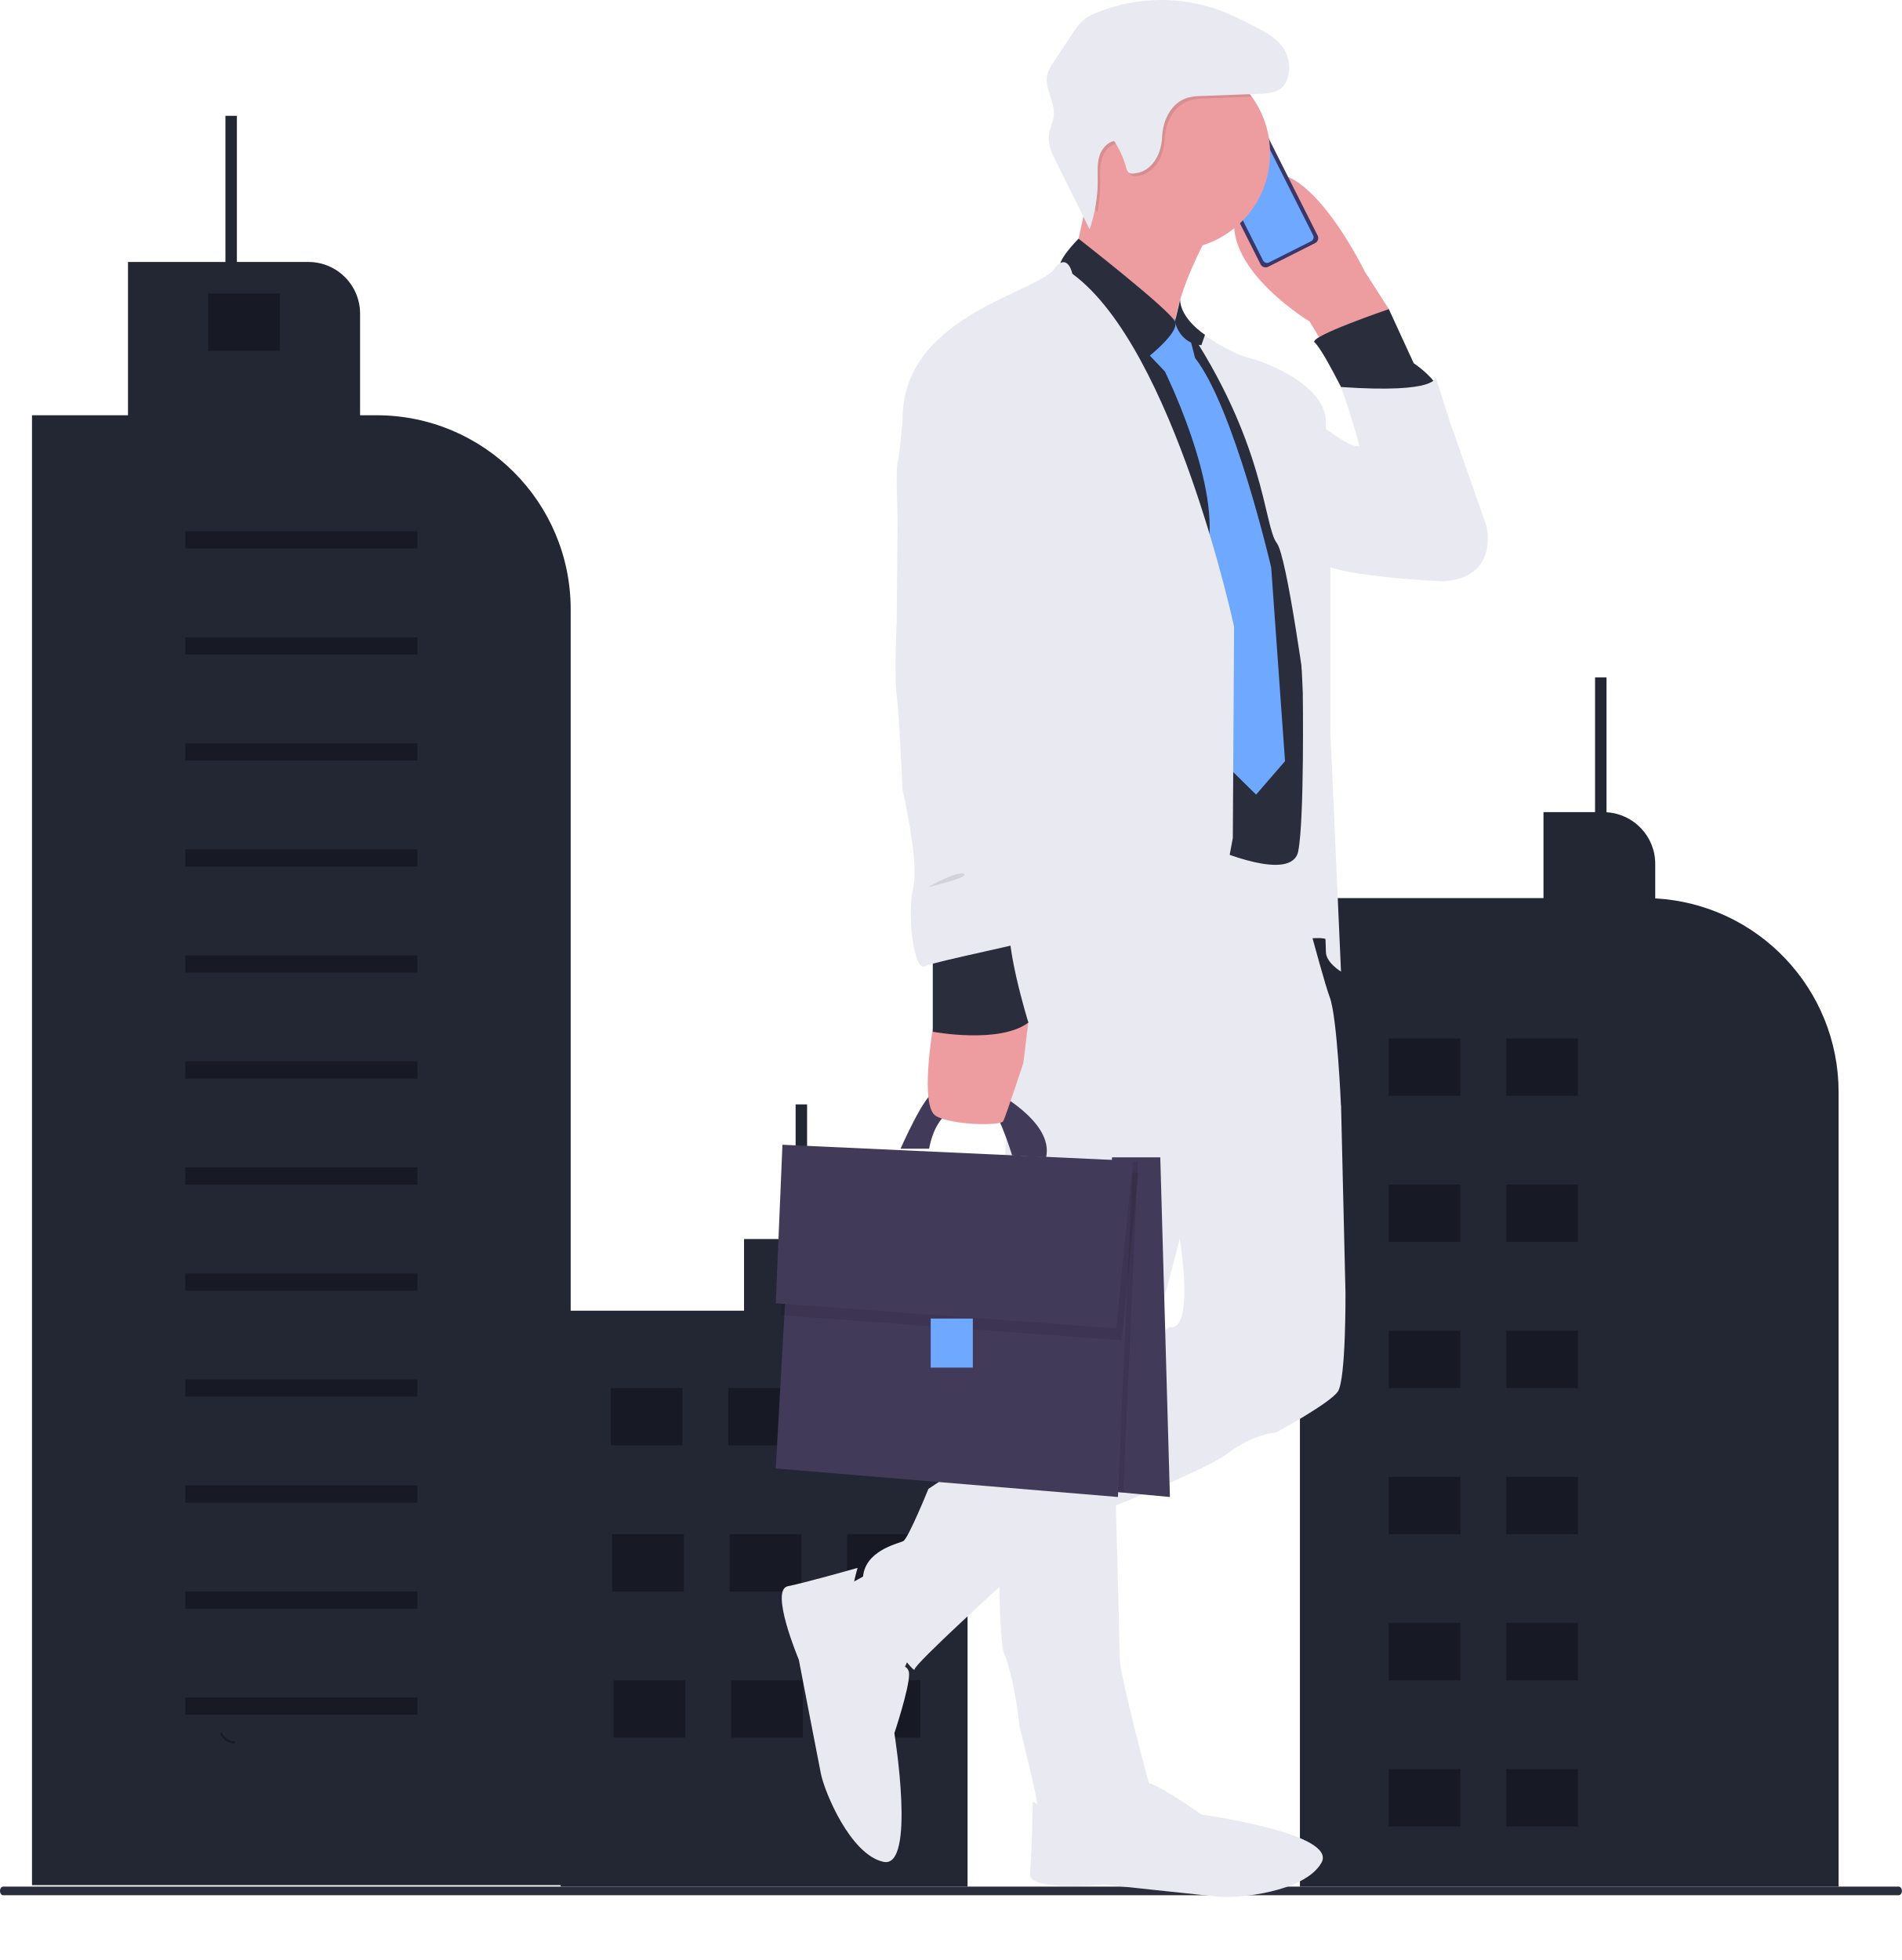
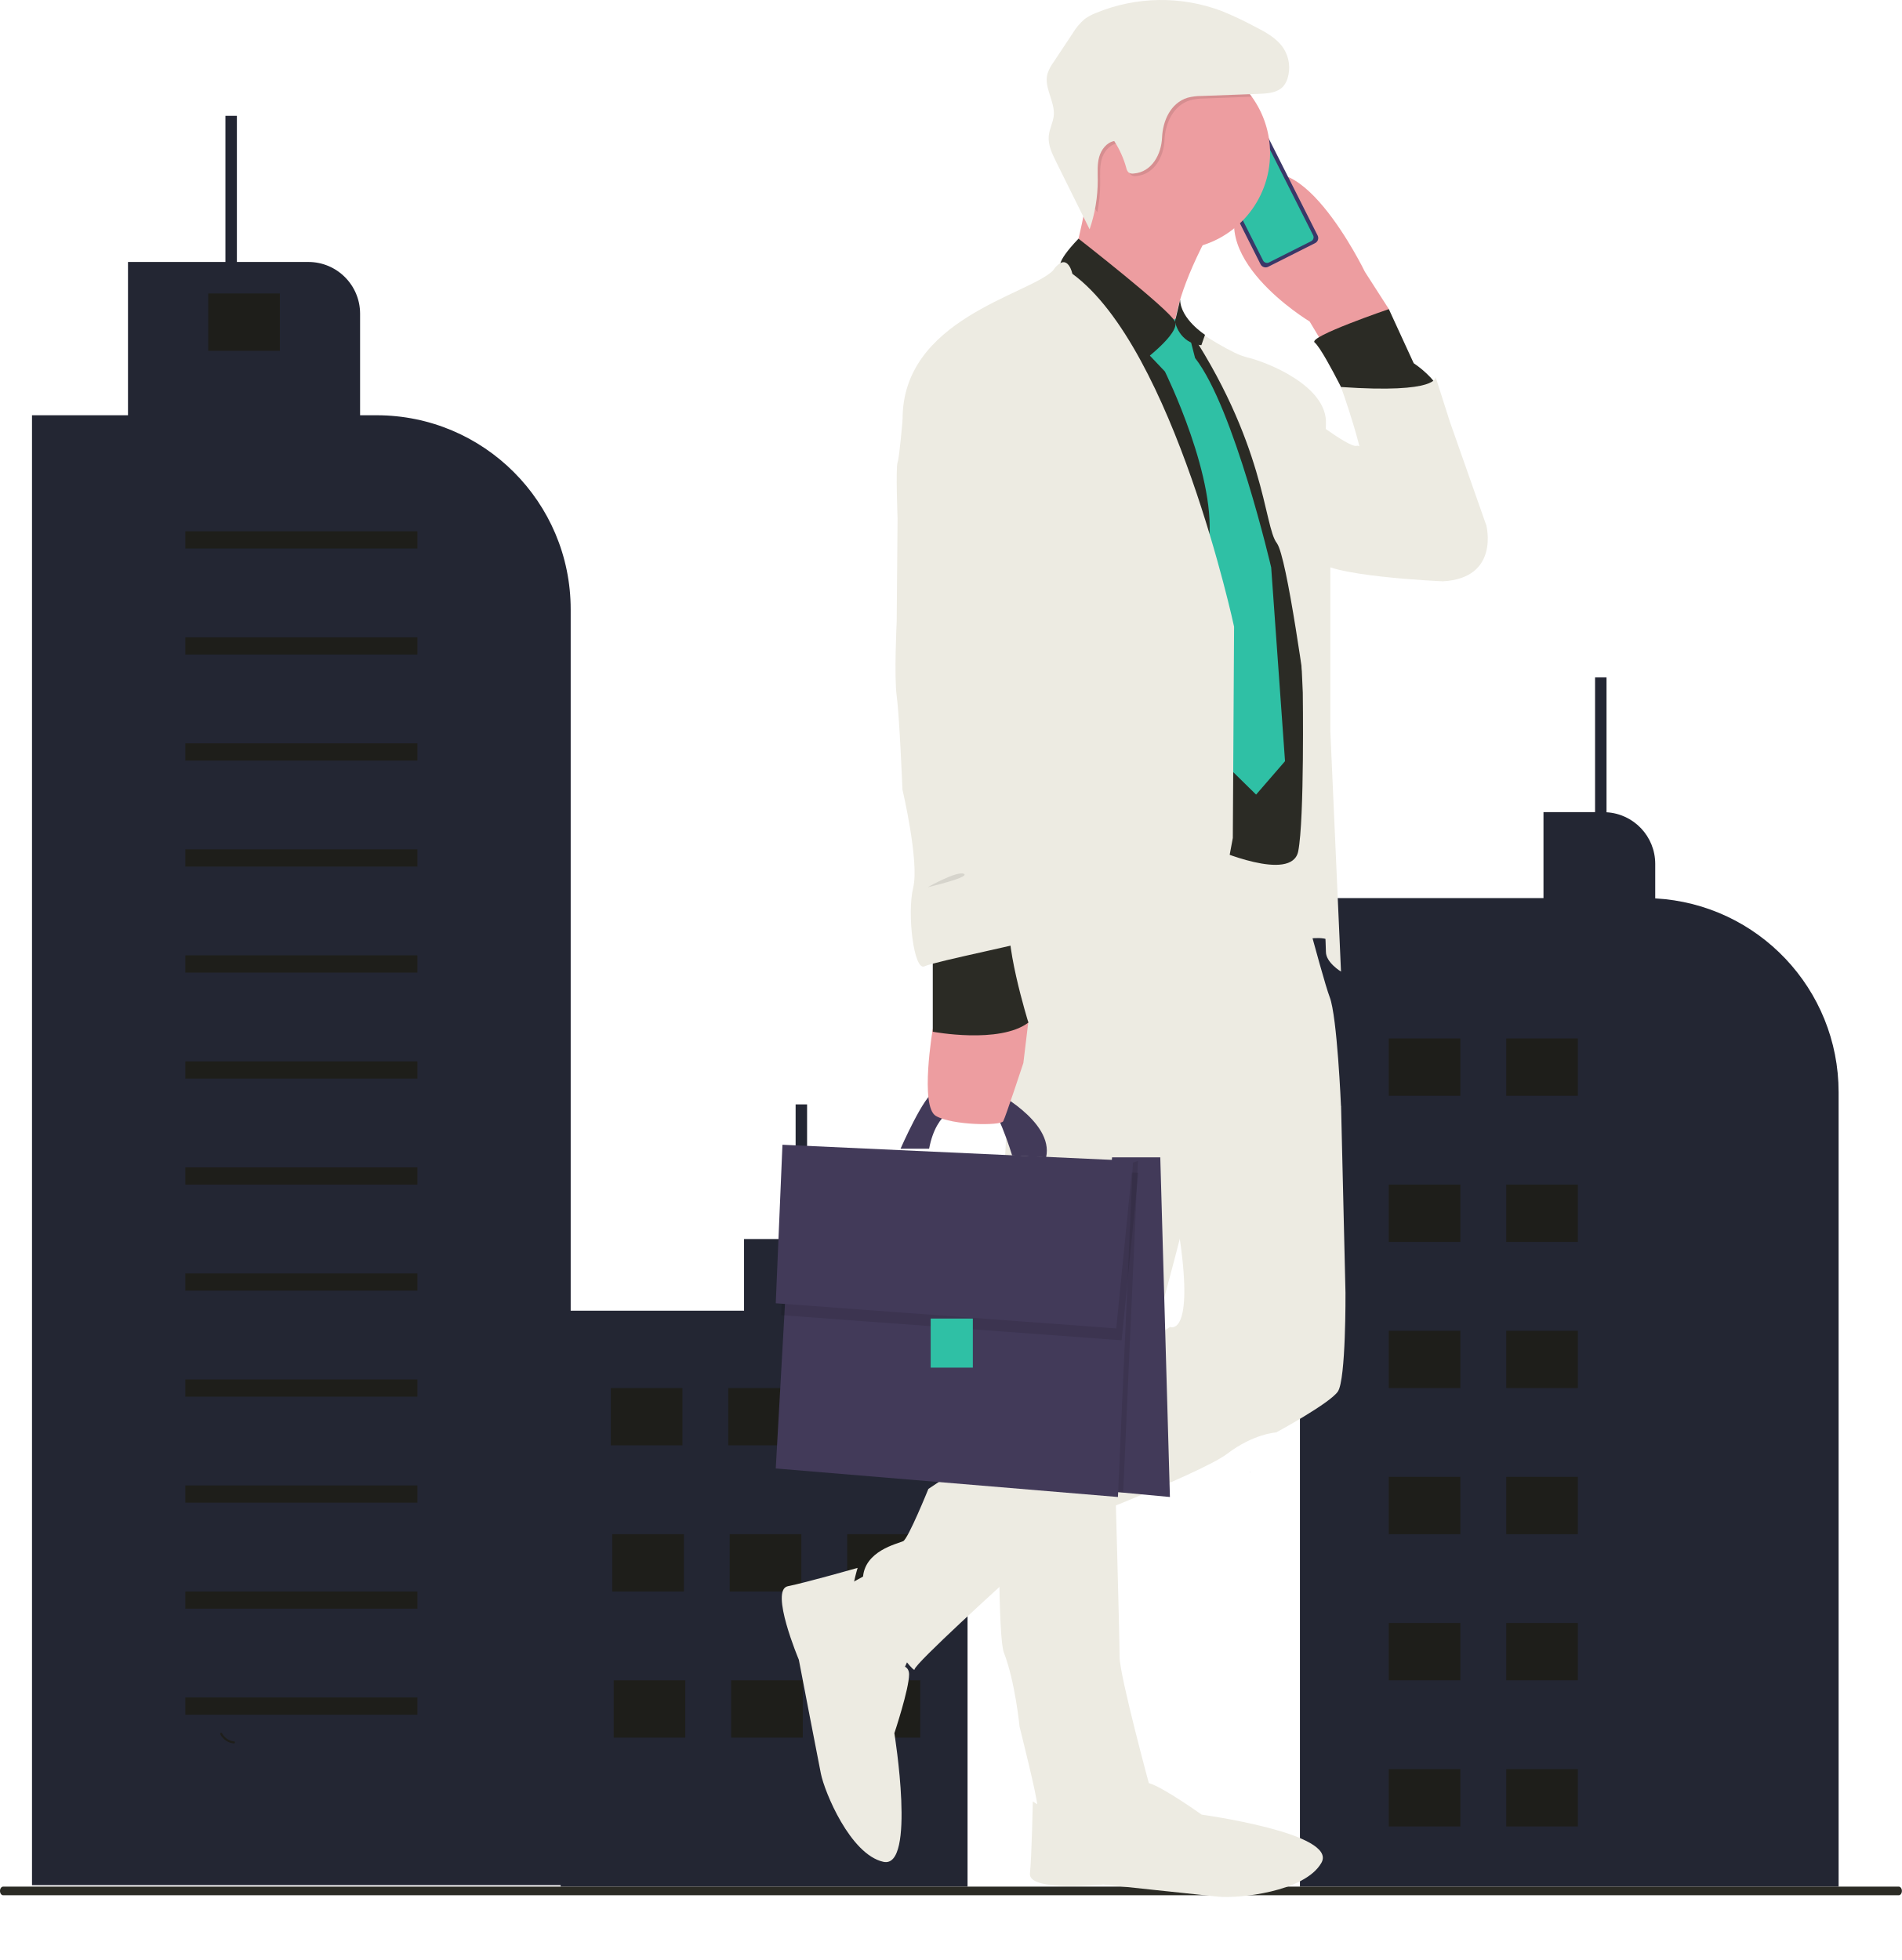
<svg xmlns="http://www.w3.org/2000/svg" width="755.916" height="779.013" viewBox="0 0 755.916 779.013">
  <g transform="translate(-510.674 -142.449)">
    <path d="M424.736,259.7h-6.555V219.34a20.566,20.566,0,0,0-20.566-20.566h-28.4V140.692h-4.555v58.081H325.934V259.7H287.783V843.93h214.1V336.852A77.15,77.15,0,0,0,424.736,259.7Z" transform="translate(235.61 47.795)" fill="#232633" />
    <path d="M595.238,567.689h-5.654v-7.9a20.551,20.551,0,0,0-19.36-20.506V485.692h-4.555v53.526h-20.5v28.471H472.283V796.6H634V606.45A38.761,38.761,0,0,0,595.238,567.689Z" transform="translate(261.227 95.697)" fill="#232633" />
    <path d="M871.5,424.506V410.784a20.549,20.549,0,0,0-19.36-20.506V336.692h-4.555v53.526h-20.5v34.165h-96.8v392.9h214.1V501.533A77.147,77.147,0,0,0,871.5,424.506Z" transform="translate(297.049 75.01)" fill="#232633" />
-     <rect width="28.471" height="22.777" transform="translate(1062.636 555.195)" fill="#171A24" />
-     <rect width="28.471" height="22.777" transform="translate(1109.329 555.195)" fill="#171A24" />
-     <rect width="28.471" height="22.777" transform="translate(1062.636 613.277)" fill="#171A24" />
-     <rect width="28.471" height="22.777" transform="translate(1109.329 613.277)" fill="#171A24" />
-     <rect width="28.471" height="22.777" transform="translate(1062.636 671.357)" fill="#171A24" />
-     <rect width="28.471" height="22.777" transform="translate(1109.329 671.357)" fill="#171A24" />
-     <rect width="28.471" height="22.777" transform="translate(1062.636 729.439)" fill="#171A24" />
-     <rect width="28.471" height="22.777" transform="translate(1109.329 729.439)" fill="#171A24" />
-     <rect width="28.471" height="22.777" transform="translate(1062.636 787.52)" fill="#171A24" />
-     <rect width="28.471" height="22.777" transform="translate(1109.329 787.52)" fill="#171A24" />
-     <rect width="28.471" height="22.777" transform="translate(1062.636 845.602)" fill="#171A24" />
-     <rect width="28.471" height="22.777" transform="translate(1109.329 845.602)" fill="#171A24" />
-     <rect width="92.246" height="6.833" transform="translate(584.321 353.619)" fill="#171A24" />
-     <rect width="92.246" height="6.833" transform="translate(584.321 395.758)" fill="#171A24" />
-     <rect width="92.246" height="6.833" transform="translate(584.321 437.895)" fill="#171A24" />
-     <rect width="92.246" height="6.833" transform="translate(584.321 480.031)" fill="#171A24" />
-     <rect width="92.246" height="6.833" transform="translate(584.321 522.17)" fill="#171A24" />
-     <rect width="92.246" height="6.833" transform="translate(584.321 564.307)" fill="#171A24" />
-     <rect width="92.246" height="6.833" transform="translate(584.321 606.443)" fill="#171A24" />
-     <rect width="92.246" height="6.833" transform="translate(584.321 648.582)" fill="#171A24" />
-     <rect width="92.246" height="6.833" transform="translate(584.321 690.719)" fill="#171A24" />
-     <rect width="92.246" height="6.833" transform="translate(584.321 732.855)" fill="#171A24" />
-     <rect width="92.246" height="6.833" transform="translate(584.321 774.994)" fill="#171A24" />
-     <rect width="92.246" height="6.833" transform="translate(584.321 817.131)" fill="#171A24" />
-     <rect width="28.471" height="22.777" transform="translate(753.44 694.135)" fill="#171A24" />
-     <rect width="28.471" height="22.777" transform="translate(800.132 694.135)" fill="#171A24" />
-     <rect width="28.471" height="22.777" transform="translate(846.825 694.135)" fill="#171A24" />
-     <rect width="28.471" height="22.777" transform="translate(754.009 752.217)" fill="#171A24" />
-     <rect width="28.471" height="22.777" transform="translate(800.702 752.217)" fill="#171A24" />
-     <rect width="28.471" height="22.777" transform="translate(847.395 752.217)" fill="#171A24" />
-     <rect width="28.471" height="22.777" transform="translate(754.579 810.297)" fill="#171A24" />
-     <rect width="28.471" height="22.777" transform="translate(801.271 810.297)" fill="#171A24" />
-     <rect width="28.471" height="22.777" transform="translate(847.964 810.297)" fill="#171A24" />
-     <rect width="28.471" height="22.777" transform="translate(593.432 259.096)" fill="#171A24" />
-     <path d="M354.189,705.182a6.133,6.133,0,0,0,4.818,3.264c.518.051.37.846-.145.8a6.873,6.873,0,0,1-5.338-3.6.418.418,0,0,1,.1-.563A.407.407,0,0,1,354.189,705.182Z" transform="translate(244.729 126.15)" fill="#171A24" />
-     <path d="M804.695,734.2a20.882,20.882,0,0,0,14.691-3.986c.418-.311.878.354.456.664a21.719,21.719,0,0,1-15.291,4.119C804.033,734.937,804.18,734.142,804.695,734.2Z" transform="translate(307.316 129.637)" fill="#171A24" />
+     <rect width="28.471" height="22.777" transform="translate(1062.636 555.195)" fill="#1E1E1A" />
+     <rect width="28.471" height="22.777" transform="translate(1109.329 555.195)" fill="#1E1E1A" />
+     <rect width="28.471" height="22.777" transform="translate(1062.636 613.277)" fill="#1E1E1A" />
+     <rect width="28.471" height="22.777" transform="translate(1109.329 613.277)" fill="#1E1E1A" />
+     <rect width="28.471" height="22.777" transform="translate(1062.636 671.357)" fill="#1E1E1A" />
+     <rect width="28.471" height="22.777" transform="translate(1109.329 671.357)" fill="#1E1E1A" />
+     <rect width="28.471" height="22.777" transform="translate(1062.636 729.439)" fill="#1E1E1A" />
+     <rect width="28.471" height="22.777" transform="translate(1109.329 729.439)" fill="#1E1E1A" />
+     <rect width="28.471" height="22.777" transform="translate(1062.636 787.52)" fill="#1E1E1A" />
+     <rect width="28.471" height="22.777" transform="translate(1109.329 787.52)" fill="#1E1E1A" />
+     <rect width="28.471" height="22.777" transform="translate(1062.636 845.602)" fill="#1E1E1A" />
+     <rect width="28.471" height="22.777" transform="translate(1109.329 845.602)" fill="#1E1E1A" />
+     <rect width="92.246" height="6.833" transform="translate(584.321 353.619)" fill="#1E1E1A" />
+     <rect width="92.246" height="6.833" transform="translate(584.321 395.758)" fill="#1E1E1A" />
+     <rect width="92.246" height="6.833" transform="translate(584.321 437.895)" fill="#1E1E1A" />
+     <rect width="92.246" height="6.833" transform="translate(584.321 480.031)" fill="#1E1E1A" />
+     <rect width="92.246" height="6.833" transform="translate(584.321 522.17)" fill="#1E1E1A" />
+     <rect width="92.246" height="6.833" transform="translate(584.321 564.307)" fill="#1E1E1A" />
+     <rect width="92.246" height="6.833" transform="translate(584.321 606.443)" fill="#1E1E1A" />
+     <rect width="92.246" height="6.833" transform="translate(584.321 648.582)" fill="#1E1E1A" />
+     <rect width="92.246" height="6.833" transform="translate(584.321 690.719)" fill="#1E1E1A" />
+     <rect width="92.246" height="6.833" transform="translate(584.321 732.855)" fill="#1E1E1A" />
+     <rect width="92.246" height="6.833" transform="translate(584.321 774.994)" fill="#1E1E1A" />
+     <rect width="92.246" height="6.833" transform="translate(584.321 817.131)" fill="#1E1E1A" />
+     <rect width="28.471" height="22.777" transform="translate(753.44 694.135)" fill="#1E1E1A" />
+     <rect width="28.471" height="22.777" transform="translate(800.132 694.135)" fill="#1E1E1A" />
+     <rect width="28.471" height="22.777" transform="translate(846.825 694.135)" fill="#1E1E1A" />
+     <rect width="28.471" height="22.777" transform="translate(754.009 752.217)" fill="#1E1E1A" />
+     <rect width="28.471" height="22.777" transform="translate(800.702 752.217)" fill="#1E1E1A" />
+     <rect width="28.471" height="22.777" transform="translate(847.395 752.217)" fill="#1E1E1A" />
+     <rect width="28.471" height="22.777" transform="translate(754.579 810.297)" fill="#1E1E1A" />
+     <rect width="28.471" height="22.777" transform="translate(801.271 810.297)" fill="#1E1E1A" />
+     <rect width="28.471" height="22.777" transform="translate(847.964 810.297)" fill="#1E1E1A" />
+     <rect width="28.471" height="22.777" transform="translate(593.432 259.096)" fill="#1E1E1A" />
+     <path d="M354.189,705.182a6.133,6.133,0,0,0,4.818,3.264c.518.051.37.846-.145.8a6.873,6.873,0,0,1-5.338-3.6.418.418,0,0,1,.1-.563A.407.407,0,0,1,354.189,705.182Z" transform="translate(244.729 126.15)" fill="#1E1E1A" />
+     <path d="M804.695,734.2a20.882,20.882,0,0,0,14.691-3.986c.418-.311.878.354.456.664a21.719,21.719,0,0,1-15.291,4.119C804.033,734.937,804.18,734.142,804.695,734.2Z" transform="translate(307.316 129.637)" fill="#1E1E1A" />
    <path d="M712.844,614.281a.443.443,0,0,0,.2-.356c-.059.052-.114.107-.178.158C712.862,614.151,712.86,614.213,712.844,614.281Z" transform="translate(294.628 113.502)" fill="#CFD2E0" />
-     <path d="M623.3,478.869l-5.078,2.6a.2.2,0,0,1-.186-.362l5.078-2.6a.2.2,0,0,1,.186.362Z" transform="translate(281.451 94.697)" fill="#171A24" />
-     <ellipse cx="0.163" cy="0.163" rx="0.163" ry="0.163" transform="translate(905.293 572.814)" fill="#171A24" />
-     <path d="M255.615,690.439c0,.945.556,1.714,1.246,1.717h753.417c.692,0,1.253-.769,1.253-1.717s-.561-1.717-1.253-1.717H256.868c-.69,0-1.251.761-1.253,1.707Z" transform="translate(255.059 203.572)" fill="#2A2D3C" />
+     <path d="M623.3,478.869l-5.078,2.6a.2.2,0,0,1-.186-.362l5.078-2.6a.2.2,0,0,1,.186.362Z" transform="translate(281.451 94.697)" fill="#1E1E1A" />
+     <ellipse cx="0.163" cy="0.163" rx="0.163" ry="0.163" transform="translate(905.293 572.814)" fill="#1E1E1A" />
+     <path d="M255.615,690.439c0,.945.556,1.714,1.246,1.717h753.417c.692,0,1.253-.769,1.253-1.717s-.561-1.717-1.253-1.717H256.868c-.69,0-1.251.761-1.253,1.707Z" transform="translate(255.059 203.572)" fill="#2B2B25" />
    <path d="M516.68,151.15c-19.5,39.55-7.39,47.82-5.46,48.84-4.13-1.92-57.81-27.14-50.75-33.54,4.59-4.17,8.52-22.31,10.83-35.31,1.37-7.76,2.17-13.69,2.17-13.69l56.33,10.33A265.57,265.57,0,0,0,516.68,151.15Z" transform="translate(471.36 89.988)" fill="#ed9da0" />
-     <path d="M796.088,574.691l-8.762,18.986-16.065-1.46-10.222-33.591,16.064-8.762Z" transform="translate(171.22 1435.657) rotate(-73)" fill="#E9EAF1" />
-     <path d="M945.163,712.274s8.763-2.921,8.763,2.921-5.842,23.368-5.842,23.368,8.763,54.038-4.381,51.117-23.367-27.749-24.828-35.051-8.763-45.275-8.763-45.275-11.684-27.749-4.381-29.21,27.749-7.3,27.749-7.3S921.8,709.353,945.163,712.274Z" transform="translate(4.793 1554.406) rotate(-73)" fill="#E9EAF1" />
-     <path d="M796.088,574.691l-8.762,18.986-16.065-1.46-10.222-33.591,16.064-8.762Z" transform="translate(80.278 217.195)" fill="#E9EAF1" />
-     <path d="M945.163,712.274s8.763-2.921,8.763,2.921-5.842,23.368-5.842,23.368,8.763,54.038-4.381,51.117-23.367-27.749-24.828-35.051-8.763-45.275-8.763-45.275-11.684-27.749-4.381-29.21,27.749-7.3,27.749-7.3S921.8,709.353,945.163,712.274Z" transform="translate(-81.94 92.76)" fill="#E9EAF1" />
+     <path d="M796.088,574.691l-8.762,18.986-16.065-1.46-10.222-33.591,16.064-8.762Z" transform="translate(171.22 1435.657) rotate(-73)" fill="#EDEBE2" />
+     <path d="M945.163,712.274s8.763-2.921,8.763,2.921-5.842,23.368-5.842,23.368,8.763,54.038-4.381,51.117-23.367-27.749-24.828-35.051-8.763-45.275-8.763-45.275-11.684-27.749-4.381-29.21,27.749-7.3,27.749-7.3S921.8,709.353,945.163,712.274Z" transform="translate(4.793 1554.406) rotate(-73)" fill="#EDEBE2" />
+     <path d="M796.088,574.691l-8.762,18.986-16.065-1.46-10.222-33.591,16.064-8.762Z" transform="translate(80.278 217.195)" fill="#EDEBE2" />
+     <path d="M945.163,712.274s8.763-2.921,8.763,2.921-5.842,23.368-5.842,23.368,8.763,54.038-4.381,51.117-23.367-27.749-24.828-35.051-8.763-45.275-8.763-45.275-11.684-27.749-4.381-29.21,27.749-7.3,27.749-7.3S921.8,709.353,945.163,712.274Z" transform="translate(-81.94 92.76)" fill="#EDEBE2" />
    <path d="M591.3,175.28l-.34.45-1.16,1.55L567.55,193l-4.72-7.76-3-5s-44.35-26.6-25.28-52.24,47.25,32.5,47.25,32.5Z" transform="translate(471.36 89.988)" fill="#ed9da0" />
    <rect width="0.43" height="2.06" rx="0.21" transform="matrix(0.893, -0.45, 0.45, 0.893, 992.326, 209.596)" fill="#3a3768" />
    <rect width="0.48" height="3.59" rx="0.24" transform="matrix(0.893, -0.45, 0.45, 0.893, 994.005, 212.967)" fill="#3a3768" />
    <rect width="0.46" height="3.62" rx="0.23" transform="matrix(0.893, -0.45, 0.45, 0.893, 996.185, 217.291)" fill="#3a3768" />
    <rect width="25.4" height="51.62" rx="2.24" transform="matrix(0.893, -0.45, 0.45, 0.893, 989.468, 203.4)" fill="#3a3768" />
-     <path d="M536.4,105.67a.9.9,0,0,0-.4,1.22l.08.17a.91.91,0,0,1-.4,1.23l-9.62,4.84a.9.9,0,0,1-1.22-.4l-.09-.17a.91.91,0,0,0-1.22-.41l-1.87.95a1.72,1.72,0,0,0-.77,2.33L541.33,156a1.75,1.75,0,0,0,2.34.77l16.78-8.45a1.75,1.75,0,0,0,.77-2.34l-20.45-40.59a1.74,1.74,0,0,0-2.34-.77Z" transform="translate(471.36 89.988)" fill="#6FA8FF" />
-     <rect width="3.55" height="0.72" rx="0.36" transform="matrix(0.893, -0.45, 0.45, 0.893, 999.323, 200.164)" fill="#2A2D3C" />
-     <circle cx="0.41" cy="0.41" r="0.41" transform="translate(1003.07 198.027)" fill="#2A2D3C" />
-     <path d="M550.8,261.28,544.55,429s21-7,24.25-1.75-3.5-84-3.5-84Z" transform="translate(471.36 89.988)" fill="#E9EAF1" />
-     <path d="M571.05,605.53c-3.25,4.75-24.5,16.25-24.5,16.25s-9,.5-19.5,8.5c-5.43,4.14-24.3,12.35-41.25,19.32-15.83,6.51-30,11.93-30,11.93l-16.32,19S402.8,713.75,402.8,716s-20.769-24.723-20.519-35.973S396.3,666,398.3,665s10-20.75,10-20.75l31.17-20.91,62-41.56,2.86-1.92s8.25,3.78,4.9-27.19c-.65-6-1.74-13.29-3.4-22.17-10.25-54.75,26.5-61,26.5-61l32.25,10.75,7.75,12v.06l1.75,73.94S574.3,600.78,571.05,605.53Z" transform="translate(471.36 89.988)" fill="#E9EAF1" />
-     <path d="M444.55,401.53l-6.25,120s-4.5,176.25,0,187.75,6.25,29.5,6.25,29.5,7.254,28.745,7,31.245,31,15,45-6.5c0,0-12.25-45-12.25-52.53s-1.75-70.5-1.75-70.5,27.25-100,28.5-107,9.75-40.25,9.75-40.25l51.5-1s-1.5-35.75-4.5-43.5-17.75-64.5-17.75-64.5Z" transform="translate(471.36 89.988)" fill="#E9EAF1" />
-     <path d="M611.55,211.78c-2,7-35.75,0-35.75,0l-3.5-5.5s-.35-.7-.94-1.84c-2.16-4.19-7.39-14.11-9.55-15.87-2.75-2.25,29.5-13.25,29.5-13.25l9.88,21.5a39.821,39.821,0,0,1,6.7,5.67C610.39,205.2,612.46,208.59,611.55,211.78Z" transform="translate(471.36 89.988)" fill="#2A2D3C" />
-     <path d="M555.55,215s20,15.78,23,14.64,51.5,31.61,51.5,31.61,5.5,21-17.25,22.25c0,0-48.25-2-50.25-9S555.55,215,555.55,215Z" transform="translate(471.36 89.988)" fill="#E9EAF1" />
-     <path d="M501.05,180.28l-21.75,22.5,30.5,194,12-7s31,13.75,33.5,1,1.81-63,1.81-63L553.05,237s-14.25-31.75-14.25-32.75-20.55-16.5-20.55-16.5l-9.7-7.5Z" transform="translate(471.36 89.988)" fill="#2A2D3C" />
-     <path d="M502.3,181.53l-6,12.25,6,6.33s21.5,43.42,17.25,69.17l4.5,84.75,14.5,14.25L550.05,355l-5.5-77s-14.75-63.5-30.25-83.25l-4.5-17.5Z" transform="translate(471.36 89.988)" fill="#6FA8FF" />
+     <path d="M536.4,105.67a.9.9,0,0,0-.4,1.22l.08.17a.91.91,0,0,1-.4,1.23l-9.62,4.84a.9.9,0,0,1-1.22-.4l-.09-.17a.91.91,0,0,0-1.22-.41l-1.87.95a1.72,1.72,0,0,0-.77,2.33L541.33,156a1.75,1.75,0,0,0,2.34.77l16.78-8.45a1.75,1.75,0,0,0,.77-2.34l-20.45-40.59a1.74,1.74,0,0,0-2.34-.77Z" transform="translate(471.36 89.988)" fill="#2FC0A5" />
+     <rect width="3.55" height="0.72" rx="0.36" transform="matrix(0.893, -0.45, 0.45, 0.893, 999.323, 200.164)" fill="#2B2B25" />
+     <circle cx="0.41" cy="0.41" r="0.41" transform="translate(1003.07 198.027)" fill="#2B2B25" />
+     <path d="M550.8,261.28,544.55,429s21-7,24.25-1.75-3.5-84-3.5-84Z" transform="translate(471.36 89.988)" fill="#EDEBE2" />
+     <path d="M571.05,605.53c-3.25,4.75-24.5,16.25-24.5,16.25s-9,.5-19.5,8.5c-5.43,4.14-24.3,12.35-41.25,19.32-15.83,6.51-30,11.93-30,11.93l-16.32,19S402.8,713.75,402.8,716s-20.769-24.723-20.519-35.973S396.3,666,398.3,665s10-20.75,10-20.75l31.17-20.91,62-41.56,2.86-1.92s8.25,3.78,4.9-27.19c-.65-6-1.74-13.29-3.4-22.17-10.25-54.75,26.5-61,26.5-61l32.25,10.75,7.75,12v.06l1.75,73.94S574.3,600.78,571.05,605.53Z" transform="translate(471.36 89.988)" fill="#EDEBE2" />
+     <path d="M444.55,401.53l-6.25,120s-4.5,176.25,0,187.75,6.25,29.5,6.25,29.5,7.254,28.745,7,31.245,31,15,45-6.5c0,0-12.25-45-12.25-52.53s-1.75-70.5-1.75-70.5,27.25-100,28.5-107,9.75-40.25,9.75-40.25l51.5-1s-1.5-35.75-4.5-43.5-17.75-64.5-17.75-64.5Z" transform="translate(471.36 89.988)" fill="#EDEBE2" />
+     <path d="M611.55,211.78c-2,7-35.75,0-35.75,0l-3.5-5.5s-.35-.7-.94-1.84c-2.16-4.19-7.39-14.11-9.55-15.87-2.75-2.25,29.5-13.25,29.5-13.25l9.88,21.5a39.821,39.821,0,0,1,6.7,5.67C610.39,205.2,612.46,208.59,611.55,211.78Z" transform="translate(471.36 89.988)" fill="#2B2B25" />
+     <path d="M555.55,215s20,15.78,23,14.64,51.5,31.61,51.5,31.61,5.5,21-17.25,22.25c0,0-48.25-2-50.25-9S555.55,215,555.55,215Z" transform="translate(471.36 89.988)" fill="#EDEBE2" />
+     <path d="M501.05,180.28l-21.75,22.5,30.5,194,12-7s31,13.75,33.5,1,1.81-63,1.81-63L553.05,237s-14.25-31.75-14.25-32.75-20.55-16.5-20.55-16.5l-9.7-7.5Z" transform="translate(471.36 89.988)" fill="#2B2B25" />
+     <path d="M502.3,181.53l-6,12.25,6,6.33s21.5,43.42,17.25,69.17l4.5,84.75,14.5,14.25L550.05,355l-5.5-77s-14.75-63.5-30.25-83.25l-4.5-17.5Z" transform="translate(471.36 89.988)" fill="#2FC0A5" />
    <path d="M544.11,113.38a38.33,38.33,0,1,1-7.29-22.49A38.33,38.33,0,0,1,544.11,113.38Z" transform="translate(471.36 89.988)" fill="#ed9da0" />
-     <path d="M492.55,196.78l-31.5-38s-2.91-1.17,6.92-11.46c0,0,36.1,28.14,38.34,32.92S492.55,196.78,492.55,196.78Z" transform="translate(471.36 89.988)" fill="#2A2D3C" />
-     <path d="M572.3,438.63s-6-3.6-6-7.85-3-64.25-3-64.25-4.4-35.81-9-64.27h0c-2.7-16.77-5.47-31-7.43-33.82l-.08-.12c-5.25-6.75-4.25-39.75-37-88,.44.3,11.73,8.22,20,12.2a27.419,27.419,0,0,0,5.27,2c7.5,1.75,32,11.25,31.25,26.5s1.75,50.25,1.75,50.25V343Z" transform="translate(471.36 89.988)" fill="#E9EAF1" />
-     <path d="M572.3,206.28s10.5,29,9,36.25,24.25,35.75,24.25,35.75l24.5-17-14.5-41.25-5.665-17.772S611.55,209,572.3,206.28Z" transform="translate(471.36 89.988)" fill="#E9EAF1" />
+     <path d="M492.55,196.78l-31.5-38s-2.91-1.17,6.92-11.46c0,0,36.1,28.14,38.34,32.92S492.55,196.78,492.55,196.78Z" transform="translate(471.36 89.988)" fill="#2B2B25" />
+     <path d="M572.3,438.63s-6-3.6-6-7.85-3-64.25-3-64.25-4.4-35.81-9-64.27h0c-2.7-16.77-5.47-31-7.43-33.82l-.08-.12c-5.25-6.75-4.25-39.75-37-88,.44.3,11.73,8.22,20,12.2a27.419,27.419,0,0,0,5.27,2c7.5,1.75,32,11.25,31.25,26.5s1.75,50.25,1.75,50.25V343Z" transform="translate(471.36 89.988)" fill="#EDEBE2" />
+     <path d="M572.3,206.28s10.5,29,9,36.25,24.25,35.75,24.25,35.75l24.5-17-14.5-41.25-5.665-17.772S611.55,209,572.3,206.28Z" transform="translate(471.36 89.988)" fill="#EDEBE2" />
    <path d="M536.82,90.89l-19,.72a21.16,21.16,0,0,0-5.5.69c-6.79,2.09-9.92,9.31-10.17,15.8s-4,13.76-11.27,14.33a2.81,2.81,0,0,1-2.07-.46,3.42,3.42,0,0,1-.88-1.77,38.7,38.7,0,0,0-4.78-10.68c-3,.54-5.22,3.39-6,6.37s-.57,6.12-.56,9.21a59.608,59.608,0,0,1-1.13,11.69,38.328,38.328,0,1,1,61.393-45.9Z" transform="translate(471.36 89.988)" opacity="0.1" />
-     <path d="M511.33,91.3a21.16,21.16,0,0,1,5.5-.69l23.07-.86c3.38-.13,7.15-.43,9.42-2.94a8.81,8.81,0,0,0,1.76-3.29,14.2,14.2,0,0,0-1.49-11.63c-2.67-4.25-7.35-6.72-11.81-9a137.233,137.233,0,0,0-12.77-6,68,68,0,0,0-50.1.72A20.22,20.22,0,0,0,470.45,60a23.05,23.05,0,0,0-4.86,5.8L458,77.24a15.75,15.75,0,0,0-2.39,4.62c-1.43,5.43,3,10.86,2.54,16.45-.26,2.78-1.73,5.33-2,8.11-.36,3.59,1.28,7,2.89,10.27l13.34,26.91a59.62,59.62,0,0,0,3.23-19.5c0-3.09-.26-6.23.56-9.21s3-5.83,6-6.37a38.569,38.569,0,0,1,4.79,10.68,3.38,3.38,0,0,0,.88,1.77,2.8,2.8,0,0,0,2.07.46c7.31-.57,11-7.77,11.27-14.33S504.54,93.39,511.33,91.3Z" transform="translate(471.36 89.988)" fill="#E9EAF1" />
-     <path d="M529.8,301.53v.73l-.5,83.27s-12.75,70-16.25,72.75-80.25-4.75-80.25-4.75L398.05,219.28c-.25-40,49.75-49.5,59.75-59.25l.32-.45a8.89,8.89,0,0,1,2.52-2.49h0c2.06-1.19,3.37.38,4.12,1.93a11.63,11.63,0,0,1,.78,2.27C506.05,191,529.8,301.53,529.8,301.53Z" transform="translate(471.36 89.988)" fill="#E9EAF1" />
-     <path d="M508.36,171.58l-2.05,8.66s1.5,8.67,10.49,9.42l1.45-4.13S508.55,179.31,508.36,171.58Z" transform="translate(471.36 89.988)" fill="#2A2D3C" />
+     <path d="M511.33,91.3a21.16,21.16,0,0,1,5.5-.69l23.07-.86c3.38-.13,7.15-.43,9.42-2.94a8.81,8.81,0,0,0,1.76-3.29,14.2,14.2,0,0,0-1.49-11.63c-2.67-4.25-7.35-6.72-11.81-9a137.233,137.233,0,0,0-12.77-6,68,68,0,0,0-50.1.72A20.22,20.22,0,0,0,470.45,60a23.05,23.05,0,0,0-4.86,5.8L458,77.24a15.75,15.75,0,0,0-2.39,4.62c-1.43,5.43,3,10.86,2.54,16.45-.26,2.78-1.73,5.33-2,8.11-.36,3.59,1.28,7,2.89,10.27l13.34,26.91a59.62,59.62,0,0,0,3.23-19.5c0-3.09-.26-6.23.56-9.21s3-5.83,6-6.37a38.569,38.569,0,0,1,4.79,10.68,3.38,3.38,0,0,0,.88,1.77,2.8,2.8,0,0,0,2.07.46c7.31-.57,11-7.77,11.27-14.33S504.54,93.39,511.33,91.3Z" transform="translate(471.36 89.988)" fill="#EDEBE2" />
+     <path d="M529.8,301.53v.73l-.5,83.27s-12.75,70-16.25,72.75-80.25-4.75-80.25-4.75L398.05,219.28c-.25-40,49.75-49.5,59.75-59.25l.32-.45a8.89,8.89,0,0,1,2.52-2.49h0c2.06-1.19,3.37.38,4.12,1.93a11.63,11.63,0,0,1,.78,2.27C506.05,191,529.8,301.53,529.8,301.53Z" transform="translate(471.36 89.988)" fill="#EDEBE2" />
+     <path d="M508.36,171.58l-2.05,8.66s1.5,8.67,10.49,9.42l1.45-4.13S508.55,179.31,508.36,171.58Z" transform="translate(471.36 89.988)" fill="#2B2B25" />
    <g transform="translate(224.535 75)">
      <path d="M195.36,469.89l-4.47,1.28-.18,4.42,134.02,1.73v-1.74Z" transform="translate(409.235 57.268)" fill="#423a59" />
      <path d="M344.89,611.17l-18.58-1.73-6.52-.6V505.5l1.72-23.99.38-5.34h19.17Z" transform="translate(406.235 51.268)" fill="#423a59" />
      <path d="M401.064,522.03s9.606-21.87,13.486-22.5,11,0,11,0l-.63,5.88s-9.5.75-12.5,16.62Z" transform="translate(242.995 1.988)" fill="#423a59" />
      <path d="M437.3,497.41s24.87,12.37,21.62,26.87l-13.5-.75s-6.5-21.62-11.62-22.75S437.3,497.41,437.3,497.41Z" transform="translate(242.995 3.158)" fill="#423a59" />
      <path d="M332.19,477.57l-5.88,131.87-6.52-.6V505.5l1.72-23.99Z" transform="translate(406.235 51.268)" opacity="0.1" />
      <path d="M192.23,528.5l-4,71.33,136,11.34,5.96-133.6Z" transform="translate(406.235 51.268)" fill="#423a59" />
      <path d="M189.23,536.17l2.66-63,139.3,6.4-6.63,66.6Z" transform="translate(407.385 53.988)" opacity="0.1" />
      <path d="M188.23,534.17l2.66-63,139.3,6.4-6.63,66.6Z" transform="translate(406.235 51.268)" fill="#423a59" />
-       <rect width="16.75" height="19.5" transform="translate(656.045 591.518)" fill="#6FA8FF" />
+       <rect width="16.75" height="19.5" transform="translate(656.045 591.518)" fill="#2FC0A5" />
    </g>
    <path d="M412.55,455.78l-2.5,5.628s-5.25,30.849,1.25,34.6,25.75,3.96,26.75,2.084,8-23.136,8-23.136l2-16.583Z" transform="translate(471.36 89.988)" fill="#ed9da0" />
-     <path d="M410.05,426.78v35.75s26.5,5,38-3.64c0,0-10.75-34.61-6.75-43.36S410.05,426.78,410.05,426.78Z" transform="translate(471.36 89.988)" fill="#2A2D3C" />
-     <path d="M405.05,215.53l-7,3.75s-1.25,15-2,17,0,22.25,0,22.25l-.34,41s-1.08,21.75,0,29.5S398,366.28,398,366.28s6.76,28.75,4.26,39,.25,33.25,4.5,31.25,43.5-9.75,45.5-11.25,1-15.5,0-17.25-7-25.5-6.5-31-1.75-53.75-1.75-53.75,3.75-51.5,5.25-63.5-3-47.25-7-47.75S426.55,184.28,405.05,215.53Z" transform="translate(471.36 89.988)" fill="#E9EAF1" />
+     <path d="M410.05,426.78v35.75s26.5,5,38-3.64c0,0-10.75-34.61-6.75-43.36S410.05,426.78,410.05,426.78Z" transform="translate(471.36 89.988)" fill="#2B2B25" />
+     <path d="M405.05,215.53l-7,3.75s-1.25,15-2,17,0,22.25,0,22.25l-.34,41s-1.08,21.75,0,29.5S398,366.28,398,366.28s6.76,28.75,4.26,39,.25,33.25,4.5,31.25,43.5-9.75,45.5-11.25,1-15.5,0-17.25-7-25.5-6.5-31-1.75-53.75-1.75-53.75,3.75-51.5,5.25-63.5-3-47.25-7-47.75S426.55,184.28,405.05,215.53Z" transform="translate(471.36 89.988)" fill="#EDEBE2" />
    <path d="M408,405.11s11.72-6.66,14.41-5.33S408,405.11,408,405.11Z" transform="translate(471.36 89.988)" opacity="0.1" />
  </g>
</svg>
